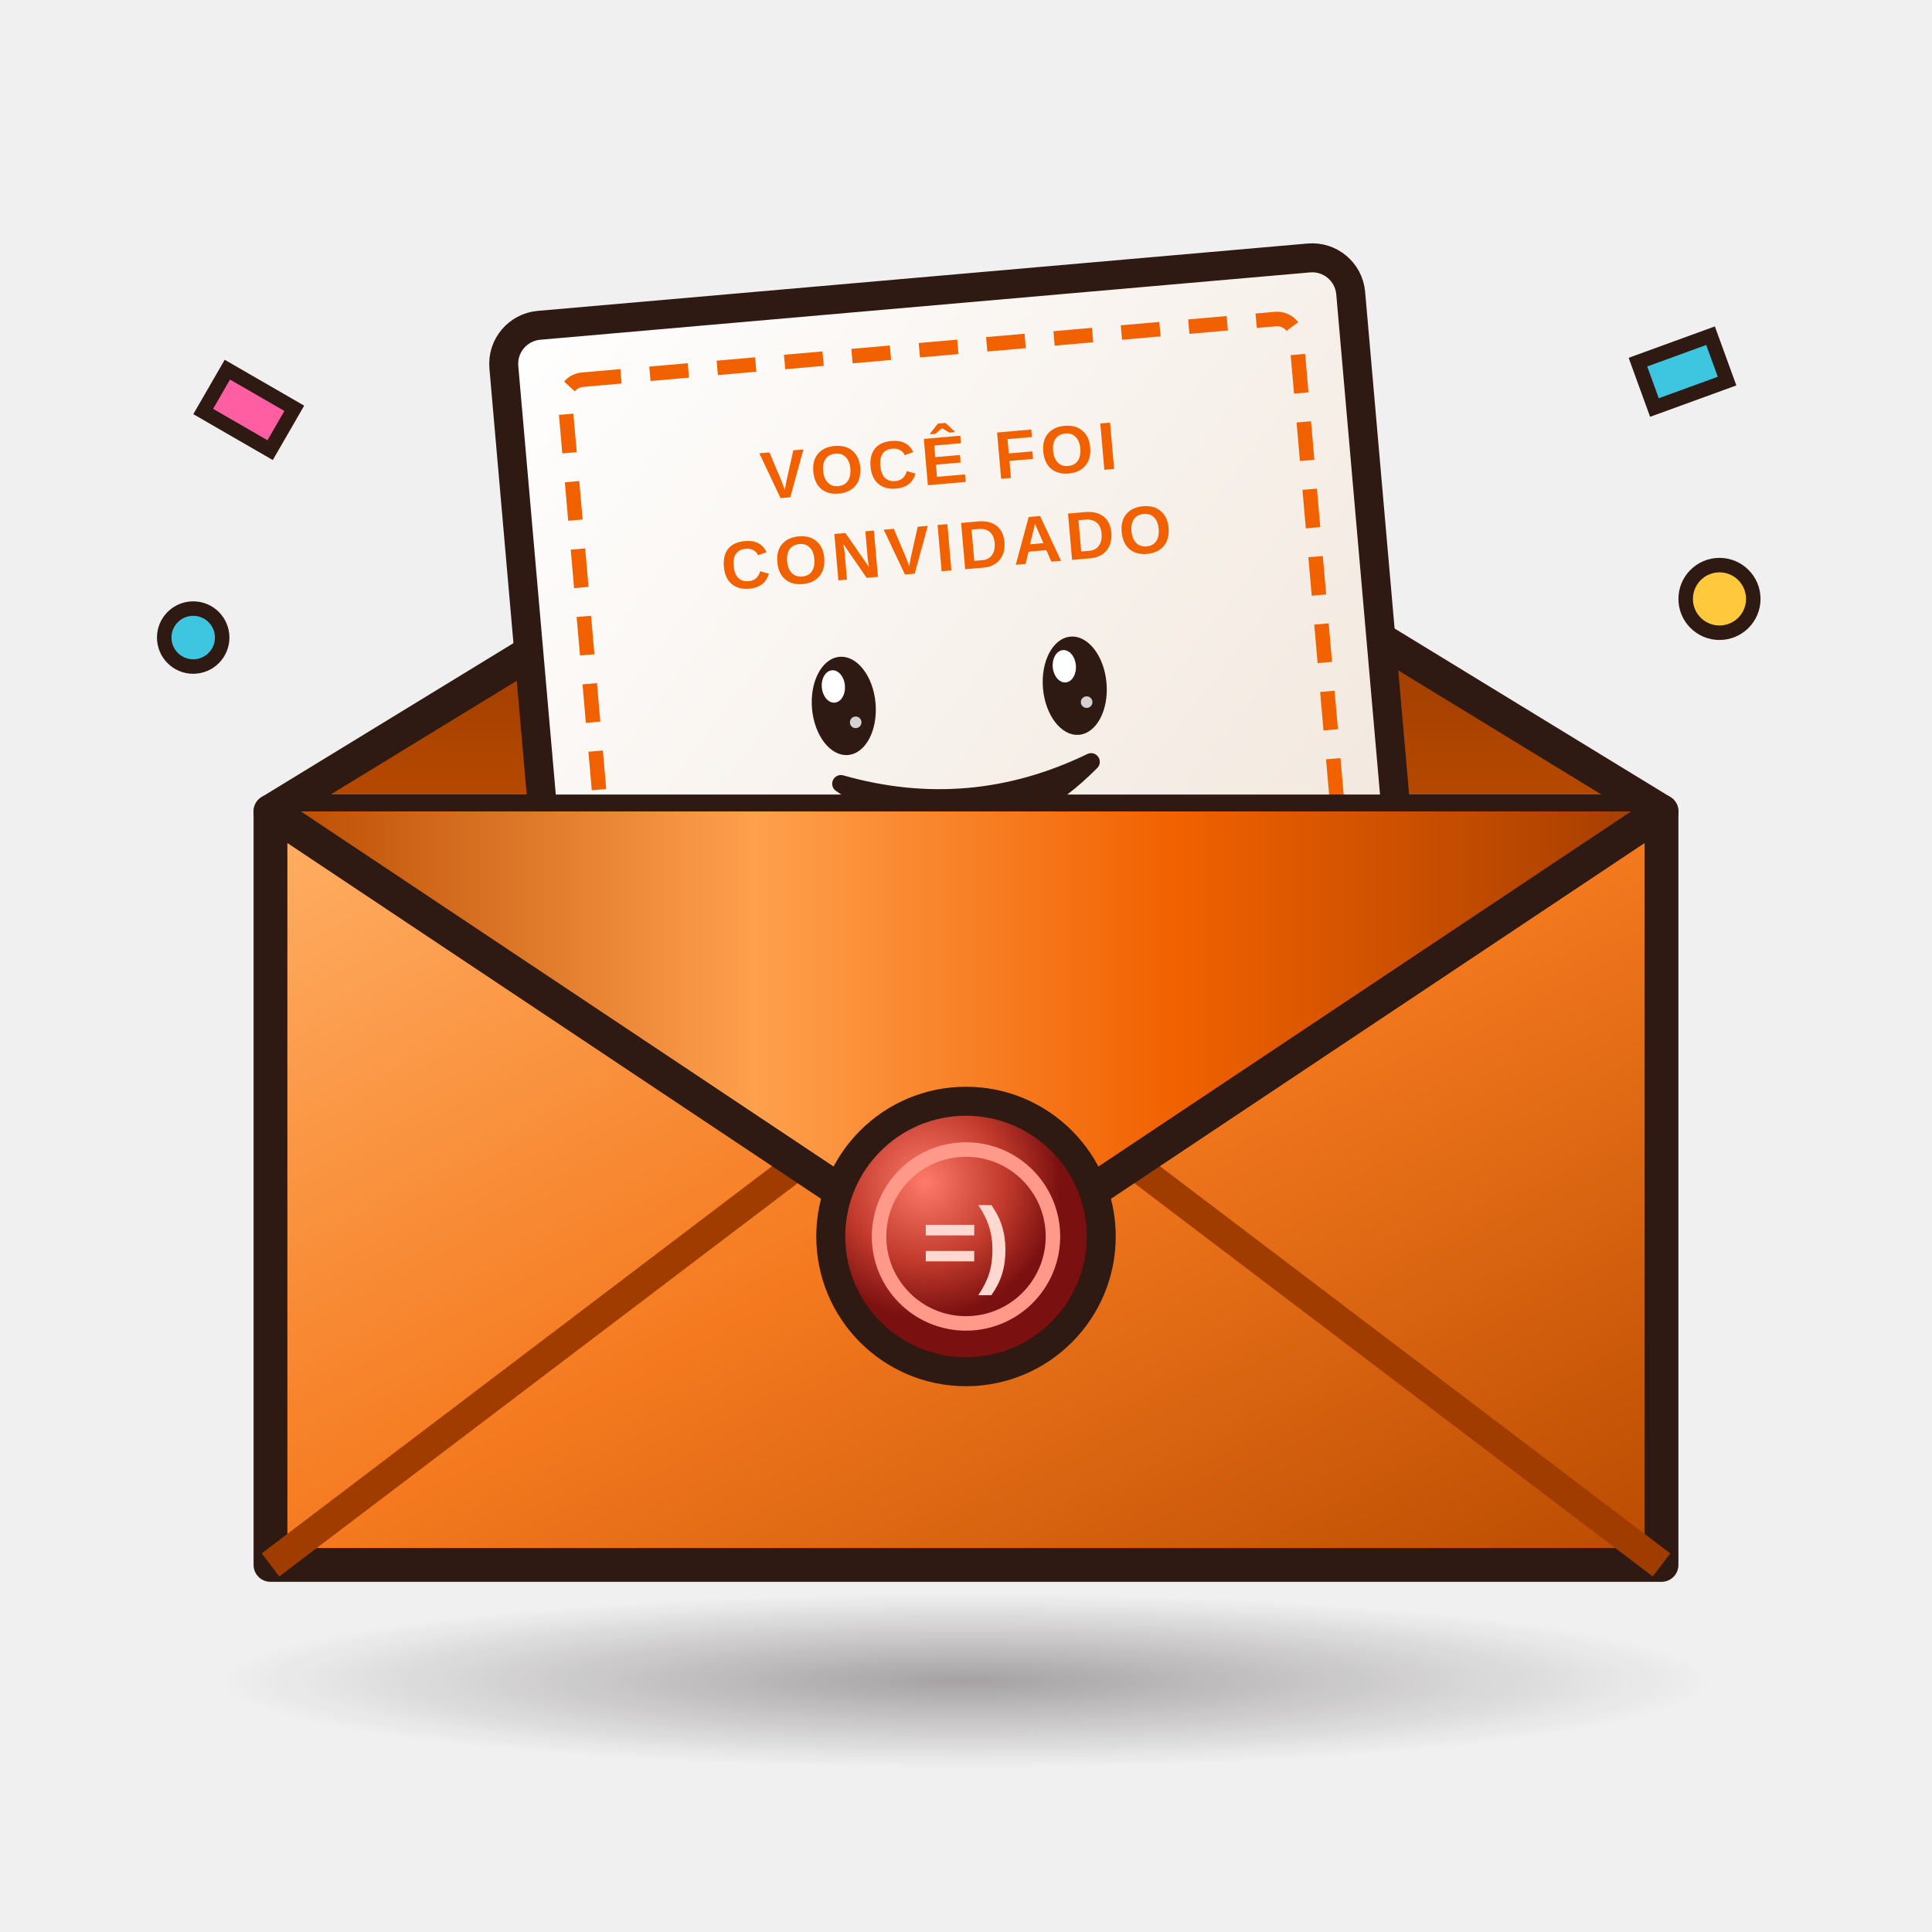
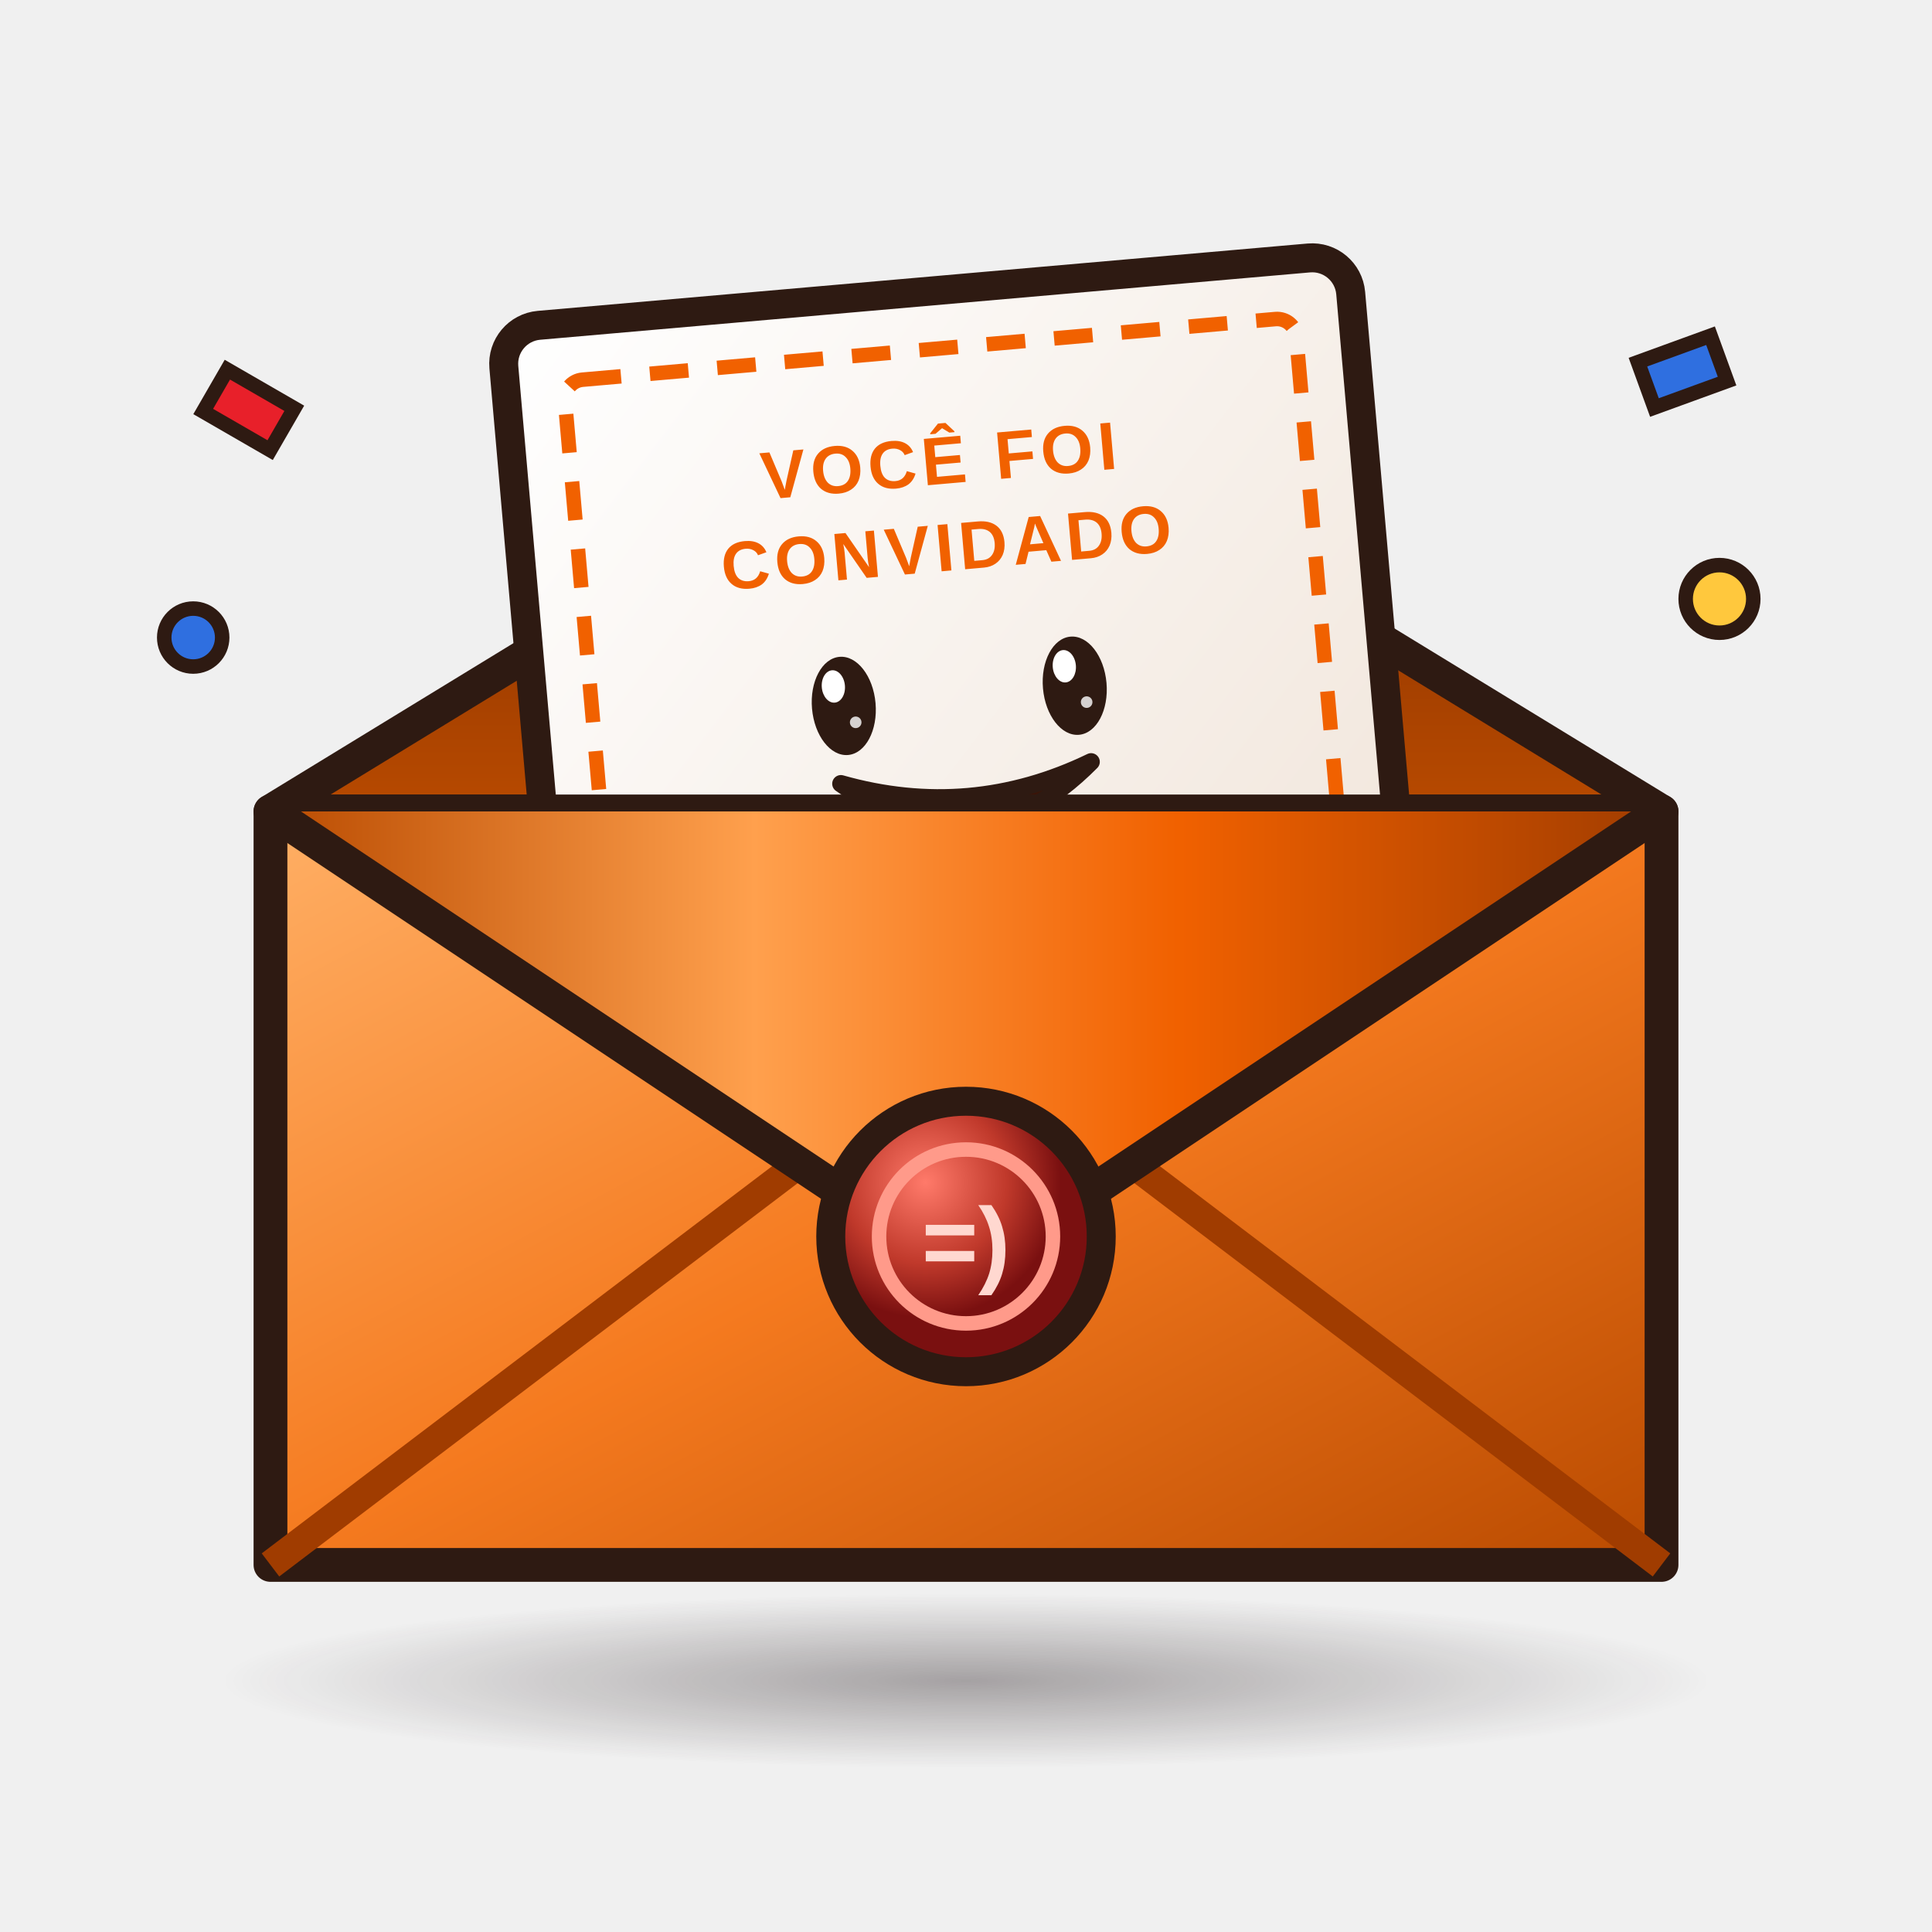
<svg xmlns="http://www.w3.org/2000/svg" viewBox="0 0 200 200">
  <defs>
    <radialGradient id="sh" cx="0.5" cy="0.5" r="0.5">
      <stop offset="0" stop-color="#1a1014" stop-opacity="0.35" />
      <stop offset="1" stop-color="#1a1014" stop-opacity="0" />
    </radialGradient>
    <linearGradient id="or" x1="0" y1="0" x2="1" y2="1">
      <stop offset="0" stop-color="#ffb066" />
      <stop offset="0.5" stop-color="#f57a1f" />
      <stop offset="1" stop-color="#b84a00" />
    </linearGradient>
    <linearGradient id="orh" x1="0" y1="0" x2="1" y2="0">
      <stop offset="0" stop-color="#b84a00" />
      <stop offset="0.35" stop-color="#ffa04d" />
      <stop offset="0.65" stop-color="#f16100" />
      <stop offset="1" stop-color="#a03c00" />
    </linearGradient>
    <linearGradient id="wh" x1="0" y1="0" x2="1" y2="1">
      <stop offset="0" stop-color="#ffffff" />
      <stop offset="1" stop-color="#efe2d6" />
    </linearGradient>
    <radialGradient id="seal" cx="0.35" cy="0.3" r="0.5">
      <stop offset="0" stop-color="#ff7a6a" />
      <stop offset="0.6" stop-color="#c0392b" />
      <stop offset="1" stop-color="#7a1010" />
    </radialGradient>
    <linearGradient id="inner" x1="0" y1="0" x2="0" y2="1">
      <stop offset="0" stop-color="#7a2a00" />
      <stop offset="1" stop-color="#b84a00" />
    </linearGradient>
  </defs>
  <ellipse cx="100" cy="174" rx="78" ry="9" fill="url(#sh)" />
  <path d="M28 84L100 40L172 84Z" fill="url(#inner)" stroke="#2e1a12" stroke-width="3.5" stroke-linejoin="round" />
  <g transform="rotate(-5 100 80)">
    <rect x="56" y="30" width="88" height="96" rx="4" fill="url(#wh)" stroke="#2e1a12" stroke-width="3" />
    <rect x="62" y="36" width="76" height="84" rx="2" fill="none" stroke="#f16100" stroke-width="1.5" stroke-dasharray="4 3" />
    <text x="100" y="50" font-family="Arial, sans-serif" font-size="7" font-weight="900" fill="#f16100" text-anchor="middle" letter-spacing=".5">VOCÊ FOI</text>
    <text x="100" y="59" font-family="Arial, sans-serif" font-size="7" font-weight="900" fill="#f16100" text-anchor="middle" letter-spacing=".5">CONVIDADO</text>
    <g transform="translate(88 72) scale(0.6)">
      <ellipse rx="5.5" ry="8.5" fill="#2e1a12" />
      <ellipse cx="-1.5" cy="-3.5" rx="2" ry="2.8" fill="#fff" />
      <circle cx="1.8" cy="3" r="1" fill="#fff" opacity=".8" />
    </g>
    <g transform="translate(112 72) scale(0.6)">
      <ellipse rx="5.5" ry="8.5" fill="#2e1a12" />
      <ellipse cx="-1.5" cy="-3.5" rx="2" ry="2.8" fill="#fff" />
      <circle cx="1.8" cy="3" r="1" fill="#fff" opacity=".8" />
    </g>
    <path d="M87 80Q100 91 113 80Q100 84.95 87 80Z" fill="#3a1408" stroke="#2e1a12" stroke-width="1.8" stroke-linejoin="round" />
    <path d="M94.15 84.62Q100 86.82 105.85 84.62" fill="none" stroke="#ff7a8a" stroke-width="2.1" stroke-linecap="round" />
  </g>
  <path d="M28 84H172V162H28Z" fill="url(#or)" stroke="#2e1a12" stroke-width="3.5" stroke-linejoin="round" />
  <path d="M28 162L86 118M172 162L114 118" stroke="#a03c00" stroke-width="3" />
  <path d="M28 84L100 132L172 84" fill="url(#orh)" stroke="#2e1a12" stroke-width="3.5" stroke-linejoin="round" />
  <circle cx="100" cy="128" r="14" fill="url(#seal)" stroke="#2e1a12" stroke-width="3" />
  <circle cx="100" cy="128" r="9" fill="none" stroke="#ff9a8a" stroke-width="1.5" />
  <text x="100" y="132" font-family="Arial, sans-serif" font-size="10" font-weight="900" fill="#ffd8d0" text-anchor="middle">=)</text>
  <g stroke="#2e1a12" stroke-width="1.5">
-     <rect x="22" y="40" width="8" height="5" fill="#ff5fa2" transform="rotate(30 26 42)" />
-     <rect x="170" y="36" width="8" height="5" fill="#3ec6e0" transform="rotate(-20 174 38)" />
+     <rect x="22" y="40" width="8" height="5" fill="#e8202a" transform="rotate(30 26 42)" />
+     <rect x="170" y="36" width="8" height="5" fill="#2f6fe0" transform="rotate(-20 174 38)" />
    <circle cx="178" cy="62" r="3.5" fill="#ffc83d" />
-     <circle cx="20" cy="66" r="3" fill="#3ec6e0" />
+     <circle cx="20" cy="66" r="3" fill="#2f6fe0" />
  </g>
</svg>
